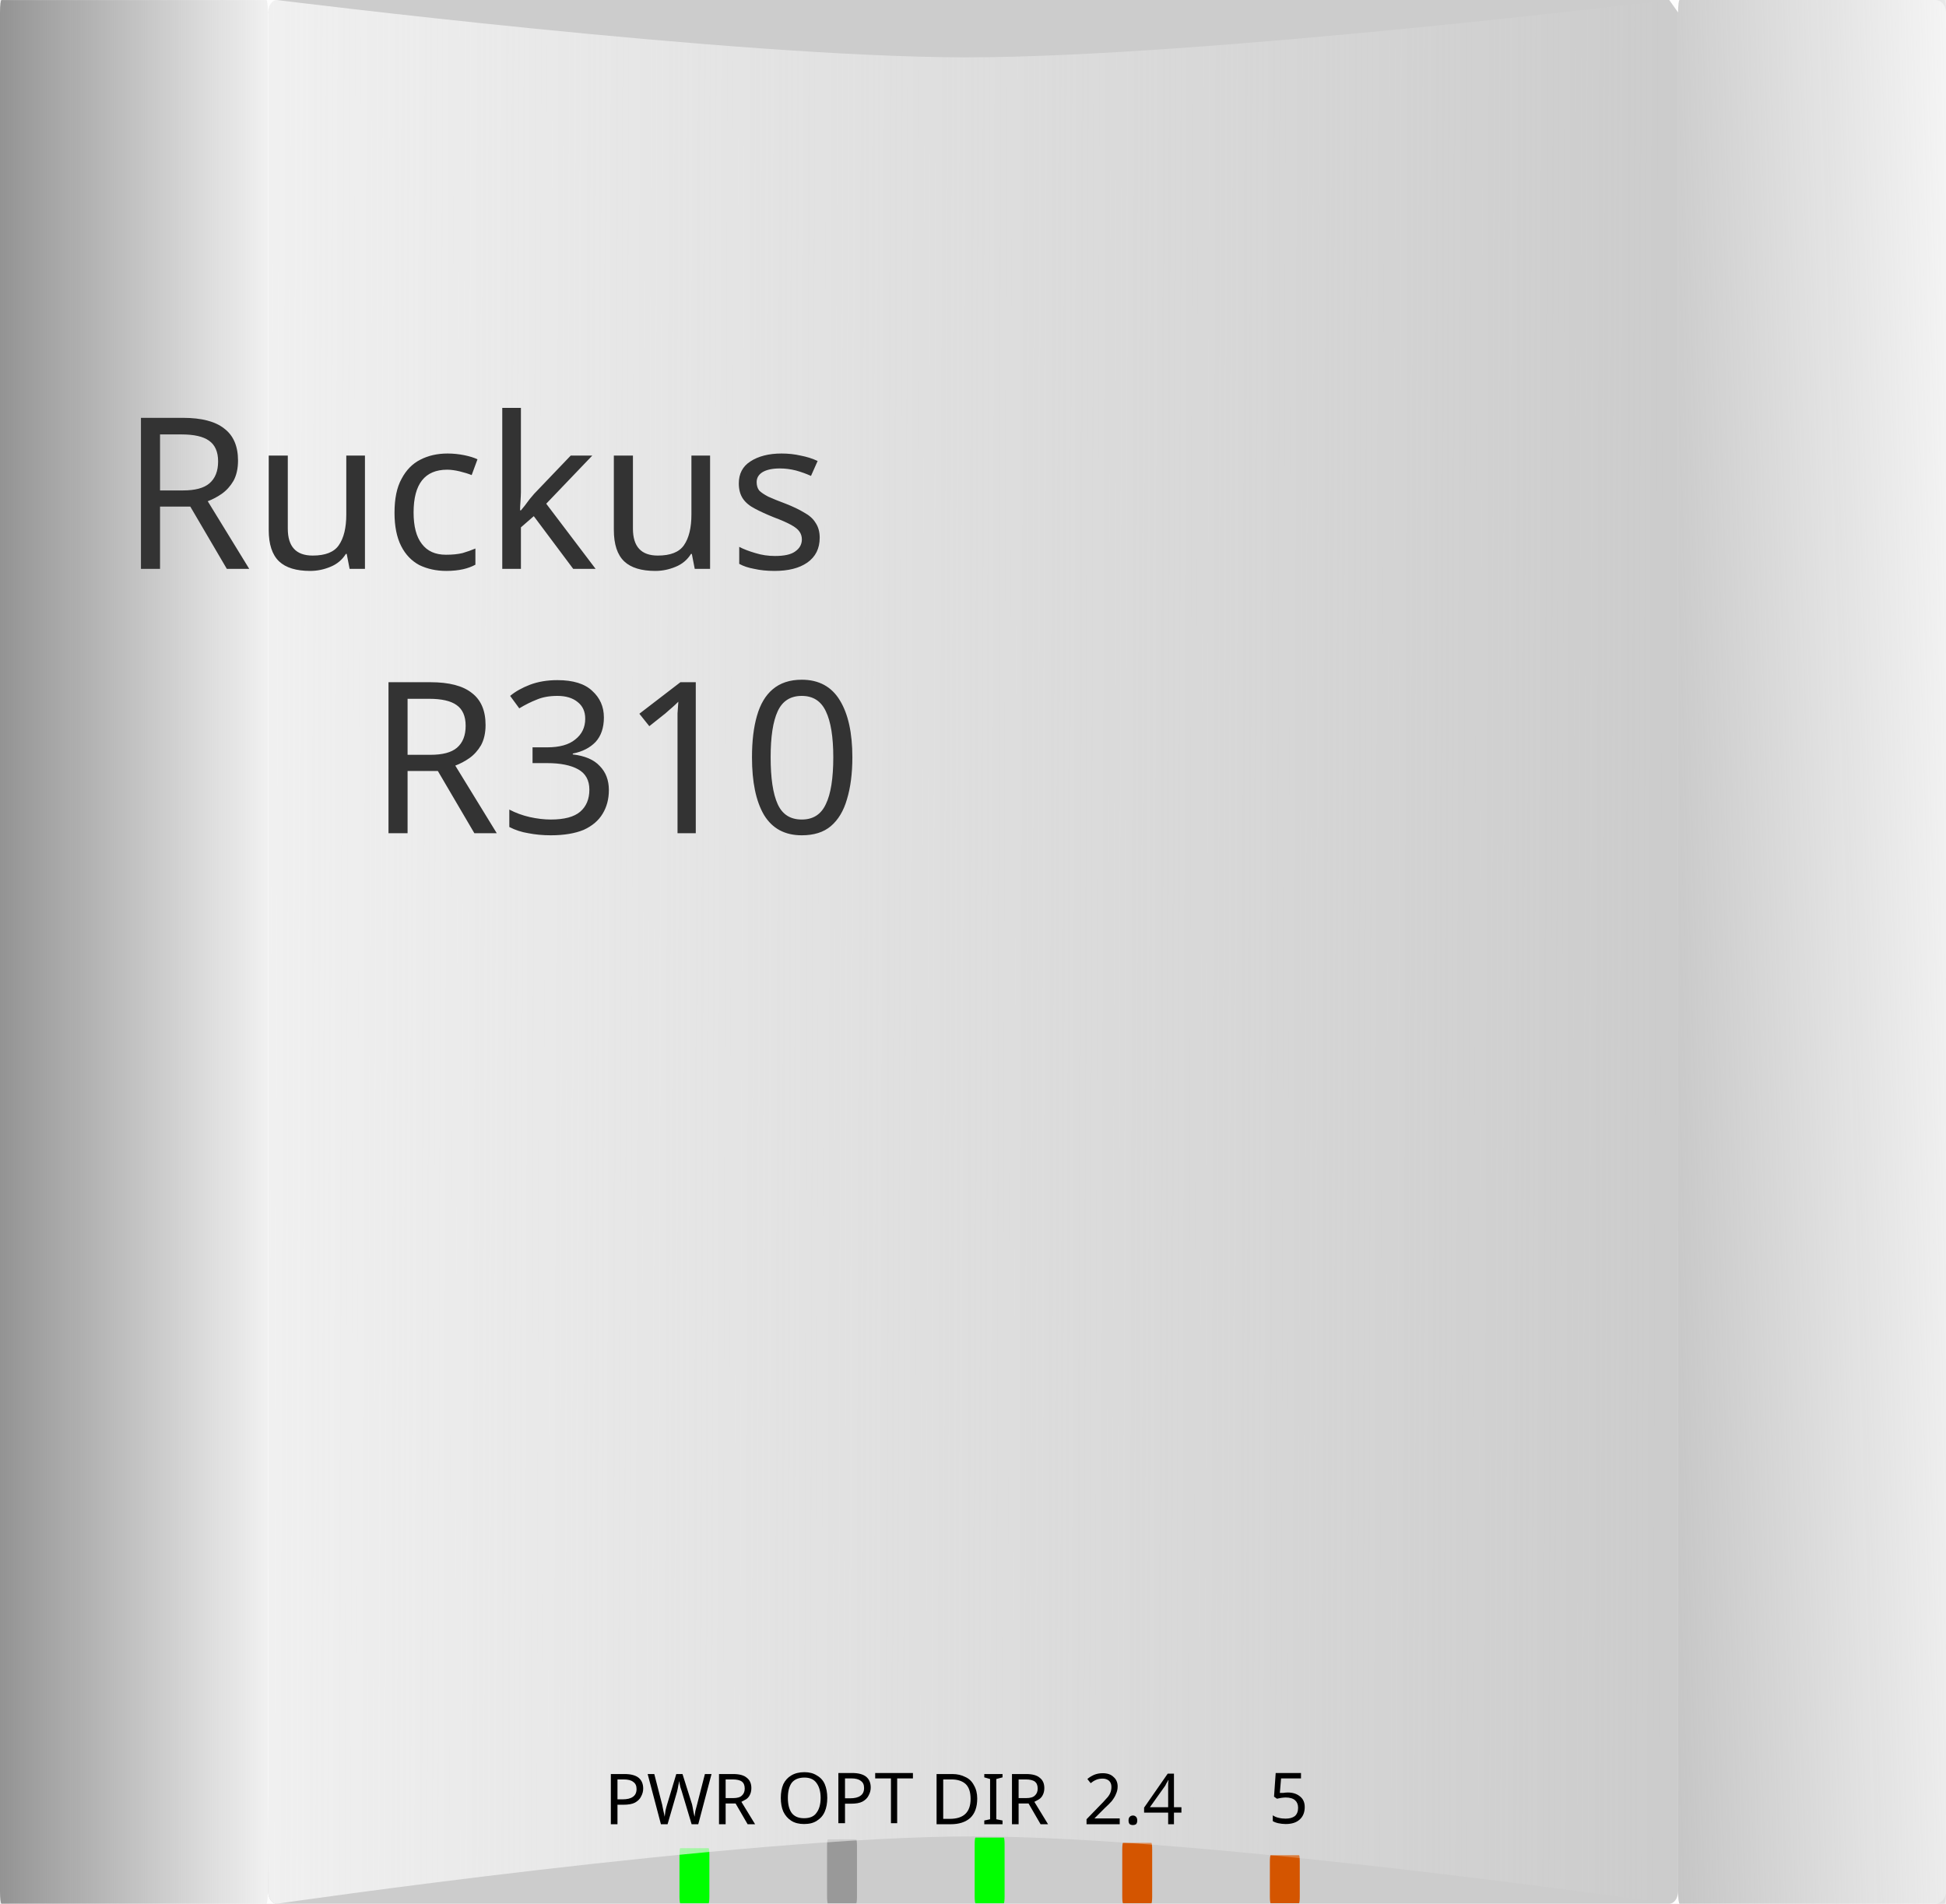
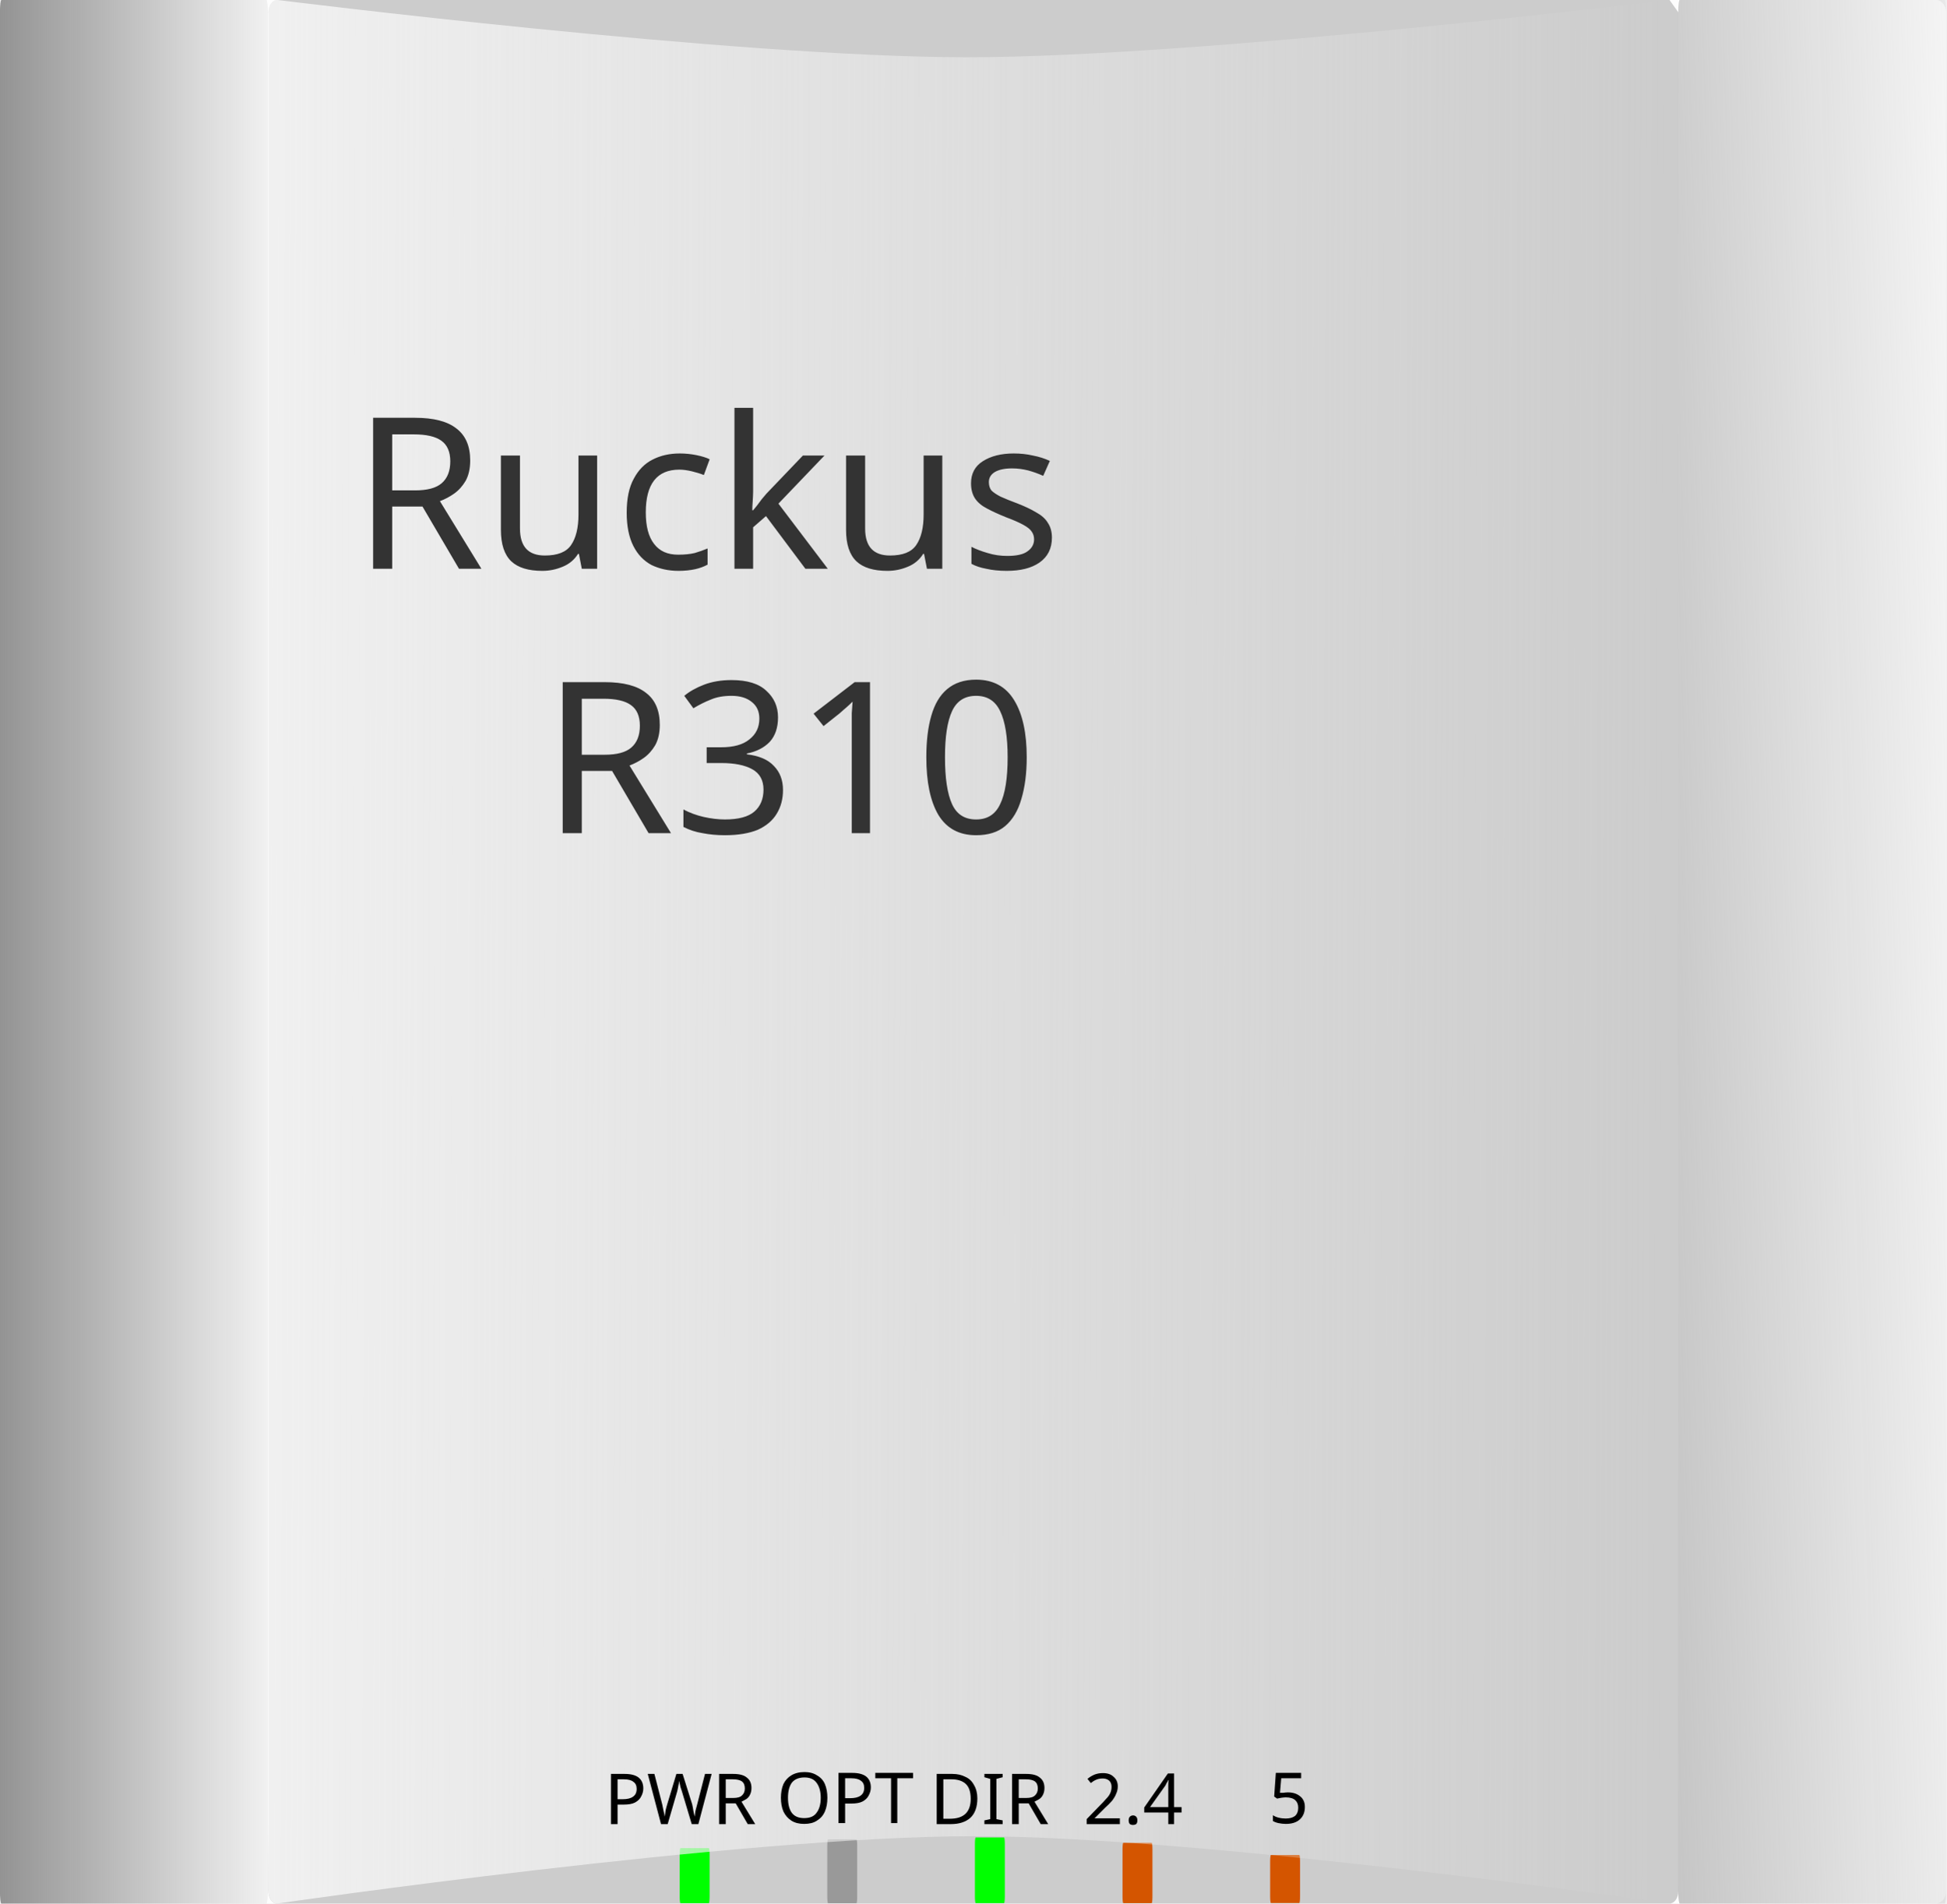
- <svg xmlns="http://www.w3.org/2000/svg" xmlns:xlink="http://www.w3.org/1999/xlink" width="138" height="135" viewBox="35 370 73.291 43.815" id="svg10259" version="1.1">
-   <defs id="defs10997">
-     <linearGradient id="linearGradient8414">
-       <stop style="stop-color:#f0f0f0;stop-opacity:1;" offset="0" id="stop8416" />
-       <stop style="stop-color:#f0f0f0;stop-opacity:0;" offset="1" id="stop8418" />
+ <svg xmlns="http://www.w3.org/2000/svg" xmlns:xlink="http://www.w3.org/1999/xlink" width="147.2" height="144" version="1.1" viewBox="37.333 394.667 78.177 46.736">
+   <defs>
+     <linearGradient id="linearGradient8382">
+       <stop stop-color="#929292" offset="0" />
+       <stop stop-color="#929292" stop-opacity="0" offset="1" />
    </linearGradient>
-     <linearGradient id="linearGradient8382">
-       <stop style="stop-color:#929292;stop-opacity:1;" offset="0" id="stop8384" />
-       <stop style="stop-color:#929292;stop-opacity:0;" offset="1" id="stop8386" />
+     <linearGradient id="linearGradient8388" x1="-109.53" x2="-81.513" y1="188.77" y2="187.91" gradientTransform="translate(-.0088898 -.13239)" gradientUnits="userSpaceOnUse" xlink:href="#linearGradient8382" />
+     <linearGradient id="linearGradient8388-7" x1="-84.89" x2="-96.383" y1="182.2" y2="182.2" gradientTransform="translate(243.33 -363.51)" gradientUnits="userSpaceOnUse" xlink:href="#linearGradient8382" />
+     <linearGradient id="linearGradient8420" x1="-148.23" x2="-95.648" y1="181.69" y2="181.82" gradientTransform="translate(.0088818 9.3267e-6)" gradientUnits="userSpaceOnUse">
+       <stop stop-color="#f0f0f0" offset="0" />
+       <stop stop-color="#f0f0f0" stop-opacity="0" offset="1" />
    </linearGradient>
-     <linearGradient xlink:href="#linearGradient8382" id="linearGradient8388" x1="-109.533" y1="188.768" x2="-81.513" y2="187.907" gradientUnits="userSpaceOnUse" gradientTransform="translate(-0.0088898,-0.1323853)" />
-     <linearGradient gradientTransform="translate(243.3259,-363.5136)" xlink:href="#linearGradient8382" id="linearGradient8388-7" x1="-84.89" y1="182.198" x2="-96.383" y2="182.198" gradientUnits="userSpaceOnUse" />
-     <linearGradient xlink:href="#linearGradient8414" id="linearGradient8420" x1="-148.226" y1="181.691" x2="-95.648" y2="181.824" gradientUnits="userSpaceOnUse" gradientTransform="translate(0.00888178,9.3267317e-6)" />
  </defs>
-   <g id="g8570" transform="matrix(0.9998788,0,0,0.9999762,193.2979,210.2207)">
-     <rect ry="0.468" rx="0.396" y="145.842" x="-158.308" height="71.697" width="73.291" id="rect8275" style="opacity:1;fill:#ffffff;fill-opacity:0.855;stroke:none;stroke-width:1.498;stroke-linejoin:round;stroke-miterlimit:4;stroke-dasharray:none;stroke-dashoffset:0;stroke-opacity:1" />
-     <g id="g12955-6" transform="matrix(-0.0073577,0,0,-0.00874266,114.1289,287.7667)" />
-     <g id="g12961-8" transform="matrix(-0.0073577,0,0,-0.00874266,114.1289,287.7667)" />
-     <g id="g12997-3" transform="matrix(-0.0073577,0,0,-0.00874266,114.1289,287.7667)" />
-     <g id="g13003-96" transform="matrix(-0.01059364,0,0,-0.00550672,114.1289,287.7667)" />
-     <g id="g13009-8" transform="matrix(-0.01059364,0,0,-0.00550672,114.1289,287.7667)" />
-     <g id="g13015-6" transform="matrix(-0.01059364,0,0,0.00550672,114.1289,287.7667)" />
-     <g id="g13021-00" transform="matrix(0.01059364,0,0,-0.00550672,114.1289,287.7667)" />
-     <g id="g13027-6" transform="matrix(-0.01059364,0,0,-0.00550672,114.1289,287.7667)" />
-     <g id="g13081-4" transform="matrix(-0.00805171,0,0,-0.00804866,114.1289,287.7667)" />
-     <path id="rect8275-3-2" d="m -147.883,145.842 52.441,0 0.334,0.468 0,70.762 c 0,0.259 -0.149,0.468 -0.334,0.468 l -52.441,0 c -0.184,0.018 -0.334,-0.209 -0.334,-0.468 0,0 0.334,-71.23 0,-70.762 z" style="opacity:1;fill:#cccccc;fill-opacity:1;stroke:none;stroke-width:1.498;stroke-linejoin:round;stroke-miterlimit:4;stroke-dasharray:none;stroke-dashoffset:0;stroke-opacity:1" />
-     <rect ry="0.468" rx="0.055" y="145.842" x="-95.108" height="71.697" width="10.091" id="rect8275-1-2" style="opacity:1;fill:url(#linearGradient8388);fill-opacity:1;stroke:none;stroke-width:1.498;stroke-linejoin:round;stroke-miterlimit:4;stroke-dasharray:none;stroke-dashoffset:0;stroke-opacity:1" />
-     <rect transform="scale(-1,-1)" ry="0.468" rx="0.055" y="-217.54" x="148.226" height="71.697" width="10.091" id="rect8275-1-2-3" style="opacity:1;fill:url(#linearGradient8388-7);fill-opacity:1;stroke:none;stroke-width:1.498;stroke-linejoin:round;stroke-miterlimit:4;stroke-dasharray:none;stroke-dashoffset:0;stroke-opacity:1" />
-     <rect ry="0.248" rx="0.029" y="215.05" x="-121.604" height="2.473" width="1.127" id="rect8446" style="opacity:1;fill:#00ff00;fill-opacity:1;stroke:none;stroke-width:1.498;stroke-linejoin:round;stroke-miterlimit:4;stroke-dasharray:none;stroke-dashoffset:0;stroke-opacity:1" />
-     <rect ry="0.248" rx="0.029" y="215.448" x="-132.724" height="2.075" width="1.127" id="rect8446-6" style="opacity:1;fill:#00ff00;fill-opacity:1;stroke:none;stroke-width:1.498;stroke-linejoin:round;stroke-miterlimit:4;stroke-dasharray:none;stroke-dashoffset:0;stroke-opacity:1" />
-     <rect ry="0.248" rx="0.029" y="215.116" x="-127.164" height="2.407" width="1.127" id="rect8446-1" style="opacity:1;fill:#999999;fill-opacity:1;stroke:none;stroke-width:1.498;stroke-linejoin:round;stroke-miterlimit:4;stroke-dasharray:none;stroke-dashoffset:0;stroke-opacity:1" />
-     <rect ry="0.248" rx="0.029" y="215.249" x="-116.045" height="2.274" width="1.127" id="rect8446-8" style="opacity:1;fill:#d45500;fill-opacity:1;stroke:none;stroke-width:1.498;stroke-linejoin:round;stroke-miterlimit:4;stroke-dasharray:none;stroke-dashoffset:0;stroke-opacity:1" />
-     <rect ry="0.248" rx="0.029" y="215.713" x="-110.485" height="1.809" width="1.127" id="rect8446-8-7" style="opacity:1;fill:#d45500;fill-opacity:1;stroke:none;stroke-width:1.498;stroke-linejoin:round;stroke-miterlimit:4;stroke-dasharray:none;stroke-dashoffset:0;stroke-opacity:1" />
-     <path id="rect8275-3" d="m -147.883,145.842 c 0,0 17.169,2.152 25.939,2.159 8.77,0.008 26.502,-2.159 26.502,-2.159 0.185,-0.015 0.334,0.209 0.334,0.468 l 0,70.762 c 0,0.259 -0.149,0.468 -0.334,0.468 0,0 -17.44,-2.535 -26.22,-2.535 -8.781,0 -26.22,2.535 -26.22,2.535 -0.184,0.018 -0.334,-0.209 -0.334,-0.468 l 0,-70.762 c 0,-0.259 0.149,-0.468 0.334,-0.468 z" style="opacity:1;fill:url(#linearGradient8420);fill-opacity:1;stroke:none;stroke-width:1.498;stroke-linejoin:round;stroke-miterlimit:4;stroke-dasharray:none;stroke-dashoffset:0;stroke-opacity:1" />
-     <text id="text8508" y="167.266" x="-121.328" style="font-style:normal;font-weight:normal;font-size:21.244px;line-height:125%;font-family:sans-serif;text-align:center;letter-spacing:0px;word-spacing:0px;text-anchor:middle;fill:#000000;fill-opacity:1;stroke:none;stroke-width:1px;stroke-linecap:butt;stroke-linejoin:miter;stroke-opacity:1" xml:space="preserve">
-       <tspan style="font-size:7.966px;fill:#333333" y="167.266" x="-120.06" id="tspan8510">Ruckus </tspan>
-       <tspan style="font-size:7.966px;fill:#333333" id="tspan8512" y="177.224" x="-121.328">R310</tspan>
-     </text>
-     <text id="text8514" y="214.545" x="-135.559" style="font-style:normal;font-weight:normal;font-size:21.244px;line-height:125%;font-family:sans-serif;letter-spacing:0px;word-spacing:0px;fill:#000000;fill-opacity:1;stroke:none;stroke-width:1px;stroke-linecap:butt;stroke-linejoin:miter;stroke-opacity:1" xml:space="preserve">
-       <tspan style="font-size:2.655px" y="214.545" x="-135.559" id="tspan8516">PWR</tspan>
-     </text>
-     <text id="text8514-9" y="214.507" x="-129.061" style="font-style:normal;font-weight:normal;font-size:21.244px;line-height:125%;font-family:sans-serif;letter-spacing:0px;word-spacing:0px;fill:#000000;fill-opacity:1;stroke:none;stroke-width:1px;stroke-linecap:butt;stroke-linejoin:miter;stroke-opacity:1" xml:space="preserve">
-       <tspan style="font-size:2.655px" y="214.507" x="-129.061" id="tspan8516-2">OPT</tspan>
-     </text>
-     <text id="text8514-9-0" y="214.545" x="-123.291" style="font-style:normal;font-weight:normal;font-size:21.244px;line-height:125%;font-family:sans-serif;letter-spacing:0px;word-spacing:0px;fill:#000000;fill-opacity:1;stroke:none;stroke-width:1px;stroke-linecap:butt;stroke-linejoin:miter;stroke-opacity:1" xml:space="preserve">
-       <tspan style="font-size:2.655px" y="214.545" x="-123.291" id="tspan8516-2-2">DIR</tspan>
-     </text>
-     <text id="text8514-9-3" y="214.545" x="-117.516" style="font-style:normal;font-weight:normal;font-size:21.244px;line-height:125%;font-family:sans-serif;letter-spacing:0px;word-spacing:0px;fill:#000000;fill-opacity:1;stroke:none;stroke-width:1px;stroke-linecap:butt;stroke-linejoin:miter;stroke-opacity:1" xml:space="preserve">
-       <tspan style="font-size:2.655px" y="214.545" x="-117.516" id="tspan8516-2-7">2.4</tspan>
-     </text>
-     <text id="text8514-9-5" y="214.507" x="-110.545" style="font-style:normal;font-weight:normal;font-size:21.244px;line-height:125%;font-family:sans-serif;letter-spacing:0px;word-spacing:0px;fill:#000000;fill-opacity:1;stroke:none;stroke-width:1px;stroke-linecap:butt;stroke-linejoin:miter;stroke-opacity:1" xml:space="preserve">
-       <tspan style="font-size:2.655px" y="214.507" x="-110.545" id="tspan8516-2-9">5</tspan>
-     </text>
+   <g transform="matrix(1.0665 0 0 1.0666 206.18 224.24)">
+     <rect x="-158.31" y="145.84" width="73.291" height="71.697" rx=".396" ry=".468" fill="#fff" fill-opacity=".855" />
+     <g>
+       <path d="m-147.88 145.84h52.441l0.334 0.468v70.762c0 0.259-0.149 0.468-0.334 0.468h-52.441c-0.184 0.018-0.334-0.209-0.334-0.468 0 0 0.334-71.23 0-70.762z" fill="#ccc" />
+       <rect x="-95.108" y="145.84" width="10.091" height="71.697" rx=".055" ry=".468" fill="url(#linearGradient8388)" />
+       <rect transform="scale(-1)" x="148.23" y="-217.54" width="10.091" height="71.697" rx=".055" ry=".468" fill="url(#linearGradient8388-7)" />
+       <rect x="-121.6" y="215.05" width="1.127" height="2.473" rx=".029" ry=".248" fill="#0f0" />
+       <rect x="-132.72" y="215.45" width="1.127" height="2.075" rx=".029" ry=".248" fill="#0f0" />
+       <rect x="-127.16" y="215.12" width="1.127" height="2.407" rx=".029" ry=".248" fill="#999" />
+       <rect x="-116.04" y="215.25" width="1.127" height="2.274" rx=".029" ry=".248" fill="#d45500" />
+       <rect x="-110.48" y="215.71" width="1.127" height="1.809" rx=".029" ry=".248" fill="#d45500" />
+       <path d="m-147.88 145.84s17.169 2.152 25.939 2.159c8.77 8e-3 26.502-2.159 26.502-2.159 0.185-0.015 0.334 0.209 0.334 0.468v70.762c0 0.259-0.149 0.468-0.334 0.468 0 0-17.44-2.535-26.22-2.535s-26.22 2.535-26.22 2.535c-0.184 0.018-0.334-0.209-0.334-0.468v-70.762c0-0.259 0.149-0.468 0.334-0.468z" fill="url(#linearGradient8420)" />
+     </g>
+     <g font-family="sans-serif" letter-spacing="0px" stroke-width="1px" word-spacing="0px">
+       <text x="-121.328" y="167.266" fill="#333333" font-size="7.966px" text-align="center" text-anchor="middle" style="line-height:0%" xml:space="preserve">
+         <tspan x="-121.328" y="167.266" style="line-height:1.25">Ruckus </tspan>
+         <tspan x="-121.328" y="177.224" style="line-height:1.25">R310</tspan>
+       </text>
+       <text x="-135.559" y="214.545" fill="#000000" style="line-height:0%" xml:space="preserve">
+         <tspan x="-135.559" y="214.545" font-size="2.655px" style="line-height:1.25">PWR</tspan>
+       </text>
+       <text x="-129.061" y="214.507" fill="#000000" style="line-height:0%" xml:space="preserve">
+         <tspan x="-129.061" y="214.507" font-size="2.655px" style="line-height:1.25">OPT</tspan>
+       </text>
+       <text x="-123.291" y="214.545" fill="#000000" style="line-height:0%" xml:space="preserve">
+         <tspan x="-123.291" y="214.545" font-size="2.655px" style="line-height:1.25">DIR</tspan>
+       </text>
+       <text x="-117.516" y="214.545" fill="#000000" style="line-height:0%" xml:space="preserve">
+         <tspan x="-117.516" y="214.545" font-size="2.655px" style="line-height:1.25">2.4</tspan>
+       </text>
+       <text x="-110.545" y="214.507" fill="#000000" style="line-height:0%" xml:space="preserve">
+         <tspan x="-110.545" y="214.507" font-size="2.655px" style="line-height:1.25">5</tspan>
+       </text>
+     </g>
  </g>
</svg>
